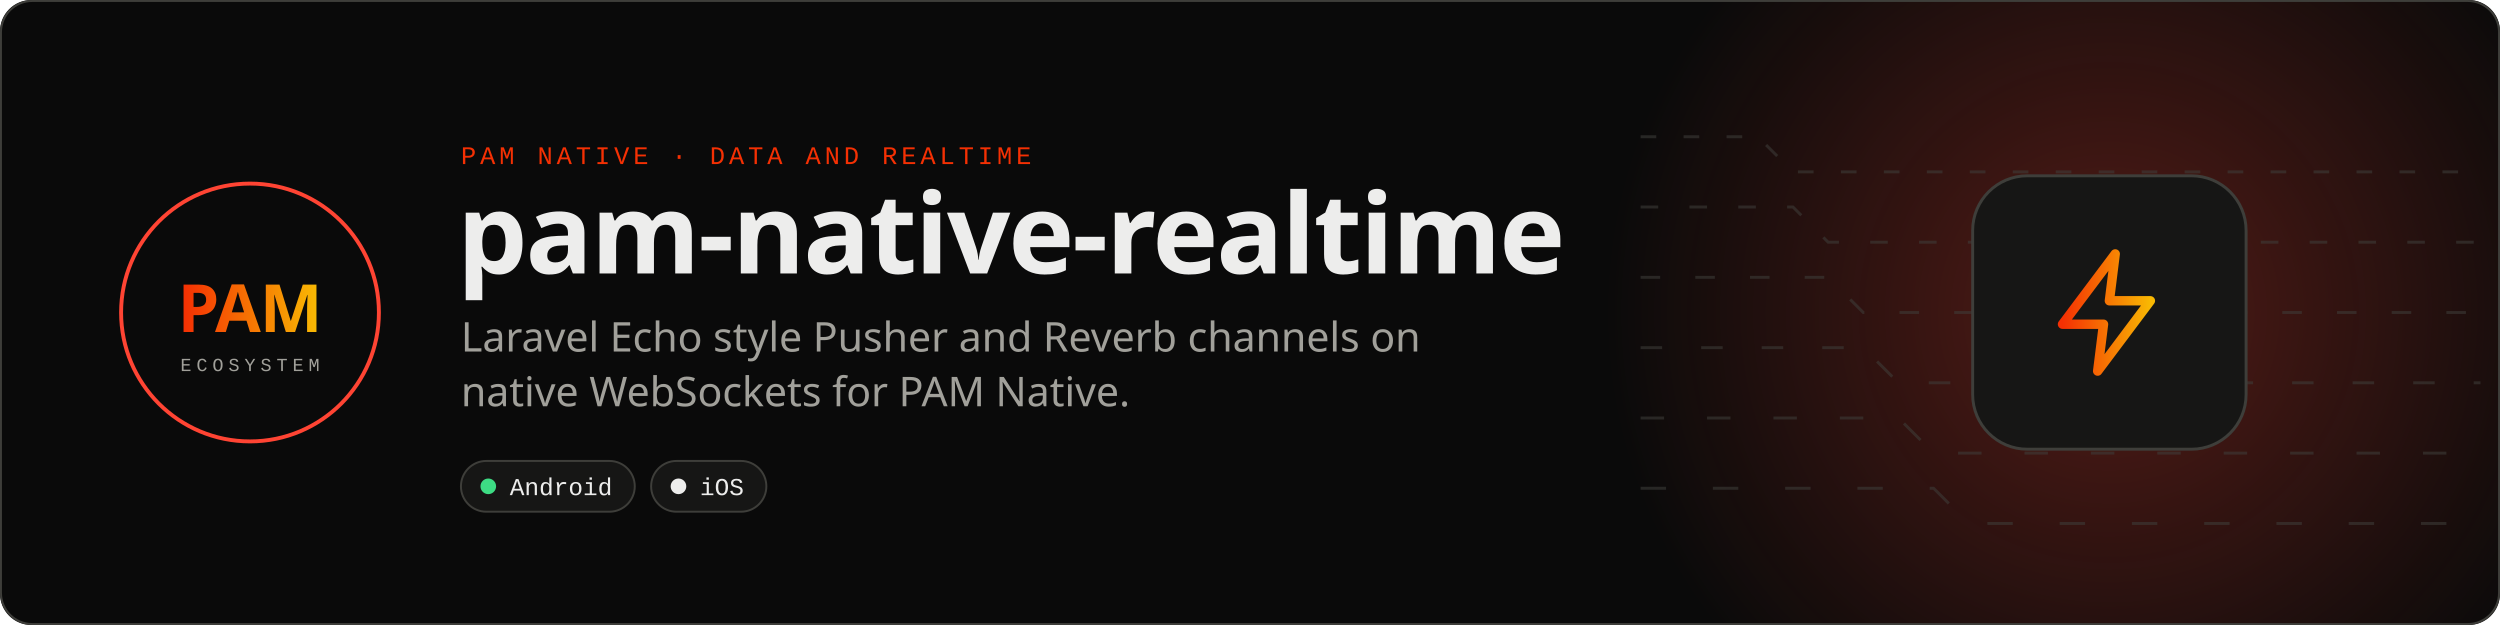
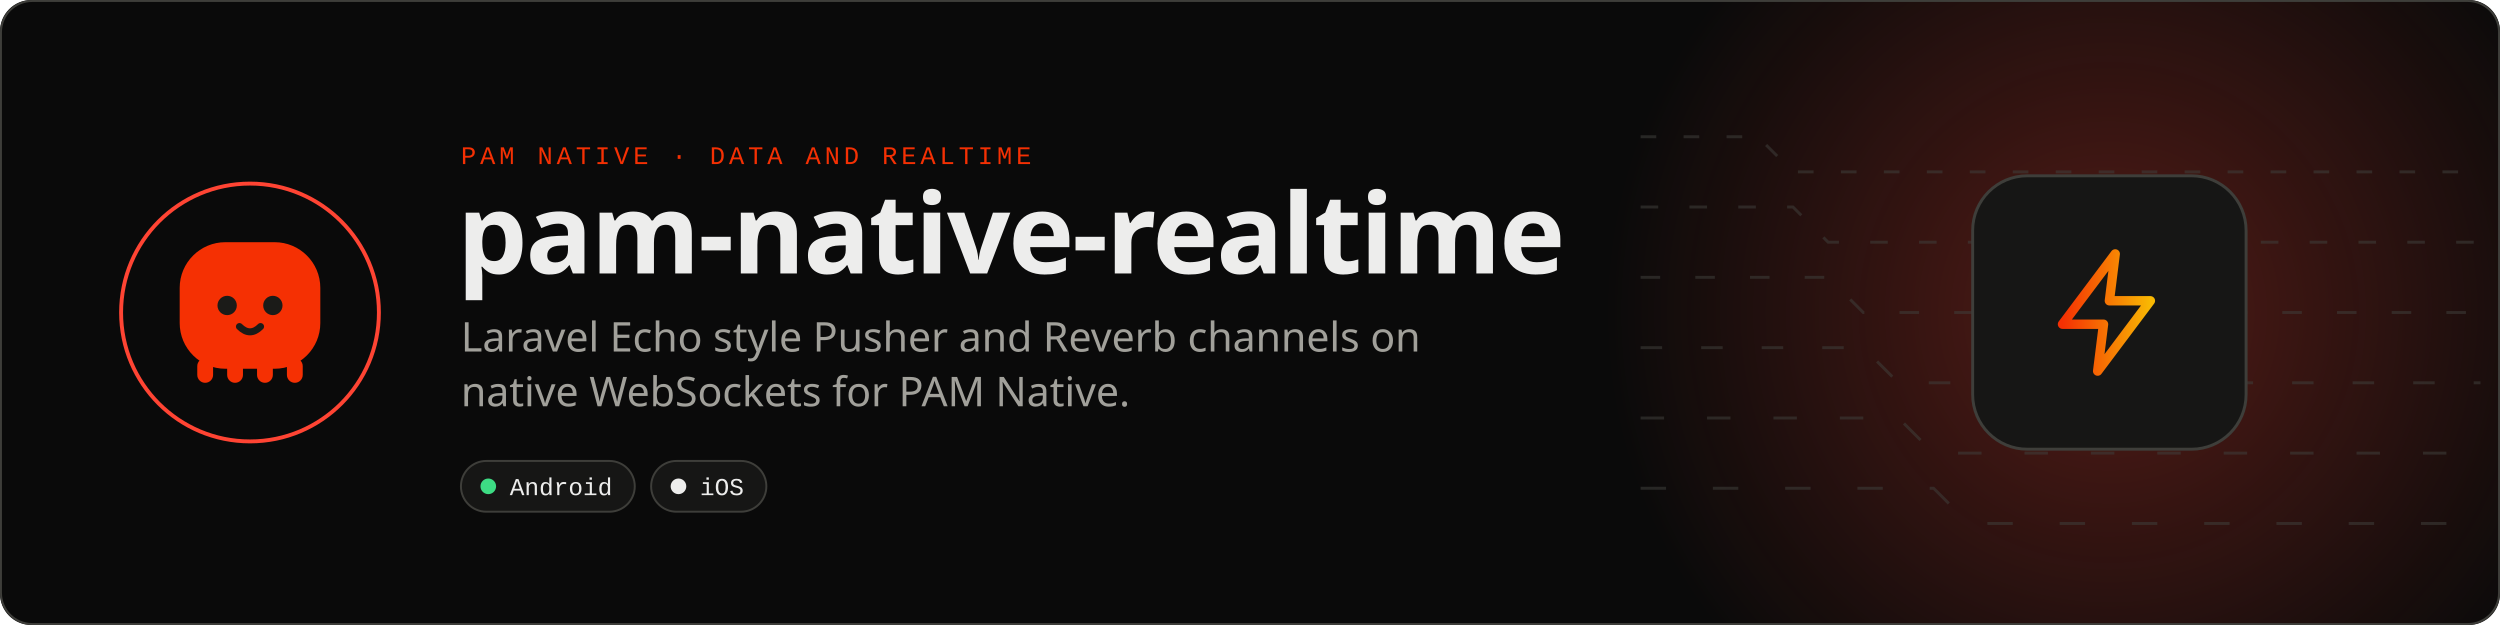
<svg xmlns="http://www.w3.org/2000/svg" viewBox="0 0 1280 320" width="1280" height="320" role="img" aria-label="pam-native-realtime: Laravel Echo style Pusher and Reverb channels on native WebSockets for PAM Native.">
  <defs>
    <linearGradient id="pg" x1="0" y1="0" x2="1" y2="0">
      <stop offset="0" stop-color="#f53003" />
      <stop offset="1" stop-color="#f8b803" />
    </linearGradient>
    <radialGradient id="gl">
      <stop offset="0" stop-color="#ff4433" stop-opacity=".30" />
      <stop offset="1" stop-color="#ff4433" stop-opacity="0" />
    </radialGradient>
    <clipPath id="cl">
      <rect width="1280" height="320" rx="16" />
    </clipPath>
  </defs>
  <g clip-path="url(#cl)">
    <rect width="1280" height="320" fill="#0a0a0a" />
    <circle cx="1080" cy="160" r="260" fill="url(#gl)" />
    <g fill="none" stroke="#3e3e3a" stroke-width="1.5" opacity=".55">
      <path d="M840 70H900l18 18H1270" stroke-dasharray="8 14">
        <animate attributeName="stroke-dashoffset" from="0" to="-48" dur="3.0s" repeatCount="indefinite" />
      </path>
      <path d="M840 106H918l18 18H1270" stroke-dasharray="9 16">
        <animate attributeName="stroke-dashoffset" from="0" to="-48" dur="3.4s" repeatCount="indefinite" />
      </path>
      <path d="M840 142H936l18 18H1270" stroke-dasharray="10 18">
        <animate attributeName="stroke-dashoffset" from="0" to="-48" dur="3.8s" repeatCount="indefinite" />
      </path>
      <path d="M840 178H954l18 18H1270" stroke-dasharray="11 20">
        <animate attributeName="stroke-dashoffset" from="0" to="-48" dur="4.2s" repeatCount="indefinite" />
      </path>
      <path d="M840 214H972l18 18H1270" stroke-dasharray="12 22">
        <animate attributeName="stroke-dashoffset" from="0" to="-48" dur="4.6s" repeatCount="indefinite" />
      </path>
      <path d="M840 250H990l18 18H1270" stroke-dasharray="13 24">
        <animate attributeName="stroke-dashoffset" from="0" to="-48" dur="5.0s" repeatCount="indefinite" />
      </path>
    </g>
  </g>
  <rect x=".5" y=".5" width="1279" height="319" rx="16" fill="none" stroke="#3e3e3a" />
  <circle cx="128" cy="160" r="66" fill="#0a0a0a" stroke="#ff4433" stroke-width="2" />
  <circle cx="128" cy="160" r="66" fill="none" stroke="#ff4433">
    <animate attributeName="r" values="66;92" dur="3s" repeatCount="indefinite" />
    <animate attributeName="stroke-opacity" values=".5;0" dur="3s" repeatCount="indefinite" />
  </circle>
-   <text x="128" y="170" text-anchor="middle" font-family="-apple-system, BlinkMacSystemFont, 'Segoe UI', 'Noto Sans', Helvetica, Arial, sans-serif" font-weight="700" font-size="34" letter-spacing="-.5" fill="url(#pg)">PAM</text>
-   <text x="128" y="190" text-anchor="middle" font-family="ui-monospace, SFMono-Regular, 'SF Mono', Menlo, Consolas, 'Liberation Mono', monospace" font-size="9.5" letter-spacing="2.5" fill="#a1a09a">ECOSYSTEM</text>
+   <g transform="translate(74 104.2) scale(.9)">
+     <rect x="30" y="88" width="9" height="14" rx="4.5" fill="#f53003" />
+     <rect x="47" y="88" width="9" height="14" rx="4.5" fill="#f53003" />
+     <rect x="64" y="88" width="9" height="14" rx="4.5" fill="#f53003" />
+     <rect x="81" y="88" width="9" height="14" rx="4.5" fill="#f53003" />
+     <rect x="20" y="22" width="80" height="72" rx="26" fill="#f53003" />
+     <circle cx="47" cy="58" r="5.5" fill="#1b1b18" />
+     <circle cx="73" cy="58" r="5.5" fill="#1b1b18" />
+     <path d="M54 70q6 6 12 0" stroke="#1b1b18" stroke-width="4" stroke-linecap="round" fill="none" />
+   </g>
  <text x="236" y="84" font-family="ui-monospace, SFMono-Regular, 'SF Mono', Menlo, Consolas, 'Liberation Mono', monospace" font-size="13" letter-spacing="2" fill="#f53003">PAM NATIVE · DATA AND REALTIME</text>
  <text x="234" y="140" font-family="-apple-system, BlinkMacSystemFont, 'Segoe UI', 'Noto Sans', Helvetica, Arial, sans-serif" font-weight="700" font-size="57" letter-spacing="-1" fill="#ededec">pam-native-realtime</text>
  <text x="236" y="180" font-family="-apple-system, BlinkMacSystemFont, 'Segoe UI', 'Noto Sans', Helvetica, Arial, sans-serif" font-size="21" fill="#a1a09a">Laravel Echo style Pusher and Reverb channels on</text>
  <text x="236" y="208" font-family="-apple-system, BlinkMacSystemFont, 'Segoe UI', 'Noto Sans', Helvetica, Arial, sans-serif" font-size="21" fill="#a1a09a">native WebSockets for PAM Native.</text>
  <rect x="236" y="236" width="89" height="26" rx="13" fill="#161615" stroke="#3e3e3a" />
  <circle cx="250" cy="249" r="4" fill="#3ddc84" />
  <text x="261" y="253.5" font-family="ui-monospace, SFMono-Regular, 'SF Mono', Menlo, Consolas, 'Liberation Mono', monospace" font-size="12.5" fill="#ededec">Android</text>
  <rect x="333.375" y="236" width="59" height="26" rx="13" fill="#161615" stroke="#3e3e3a" />
  <circle cx="347.375" cy="249" r="4" fill="#ededec" />
  <text x="358.375" y="253.5" font-family="ui-monospace, SFMono-Regular, 'SF Mono', Menlo, Consolas, 'Liberation Mono', monospace" font-size="12.5" fill="#ededec">iOS</text>
  <rect x="1010" y="90" width="140" height="140" rx="28" fill="#161615" stroke="#3e3e3a" stroke-width="1.5" />
  <g transform="translate(1044 124) scale(3)" fill="none" stroke="url(#pg)" stroke-width="1.6" stroke-linecap="round" stroke-linejoin="round">
    <path d="M13 2 4 14h7l-1 8 9-12h-7z" />
  </g>
</svg>
